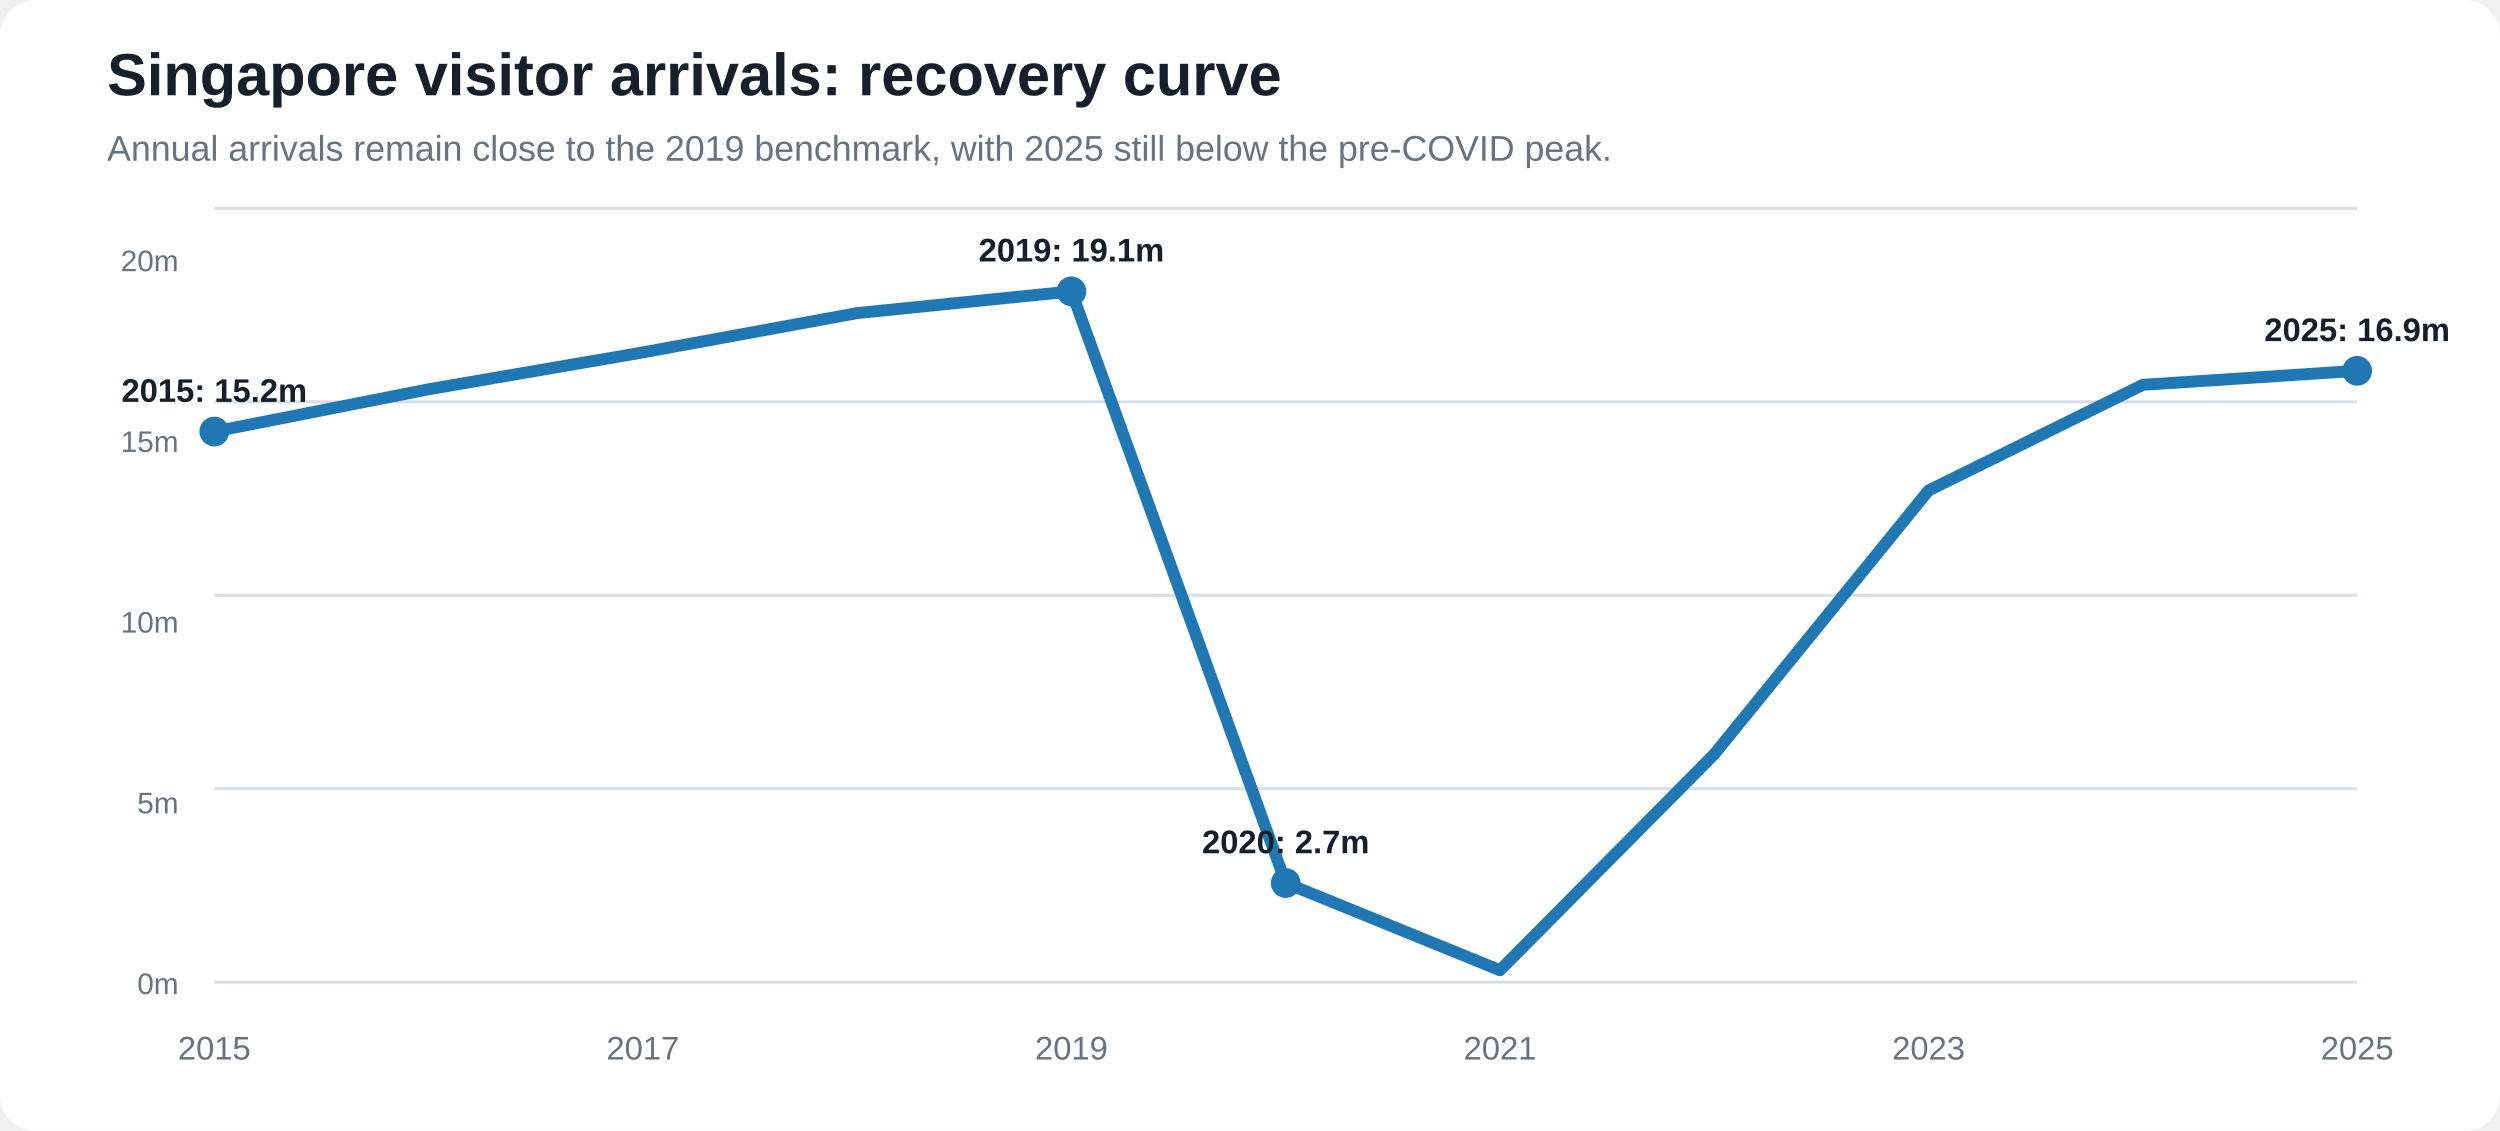
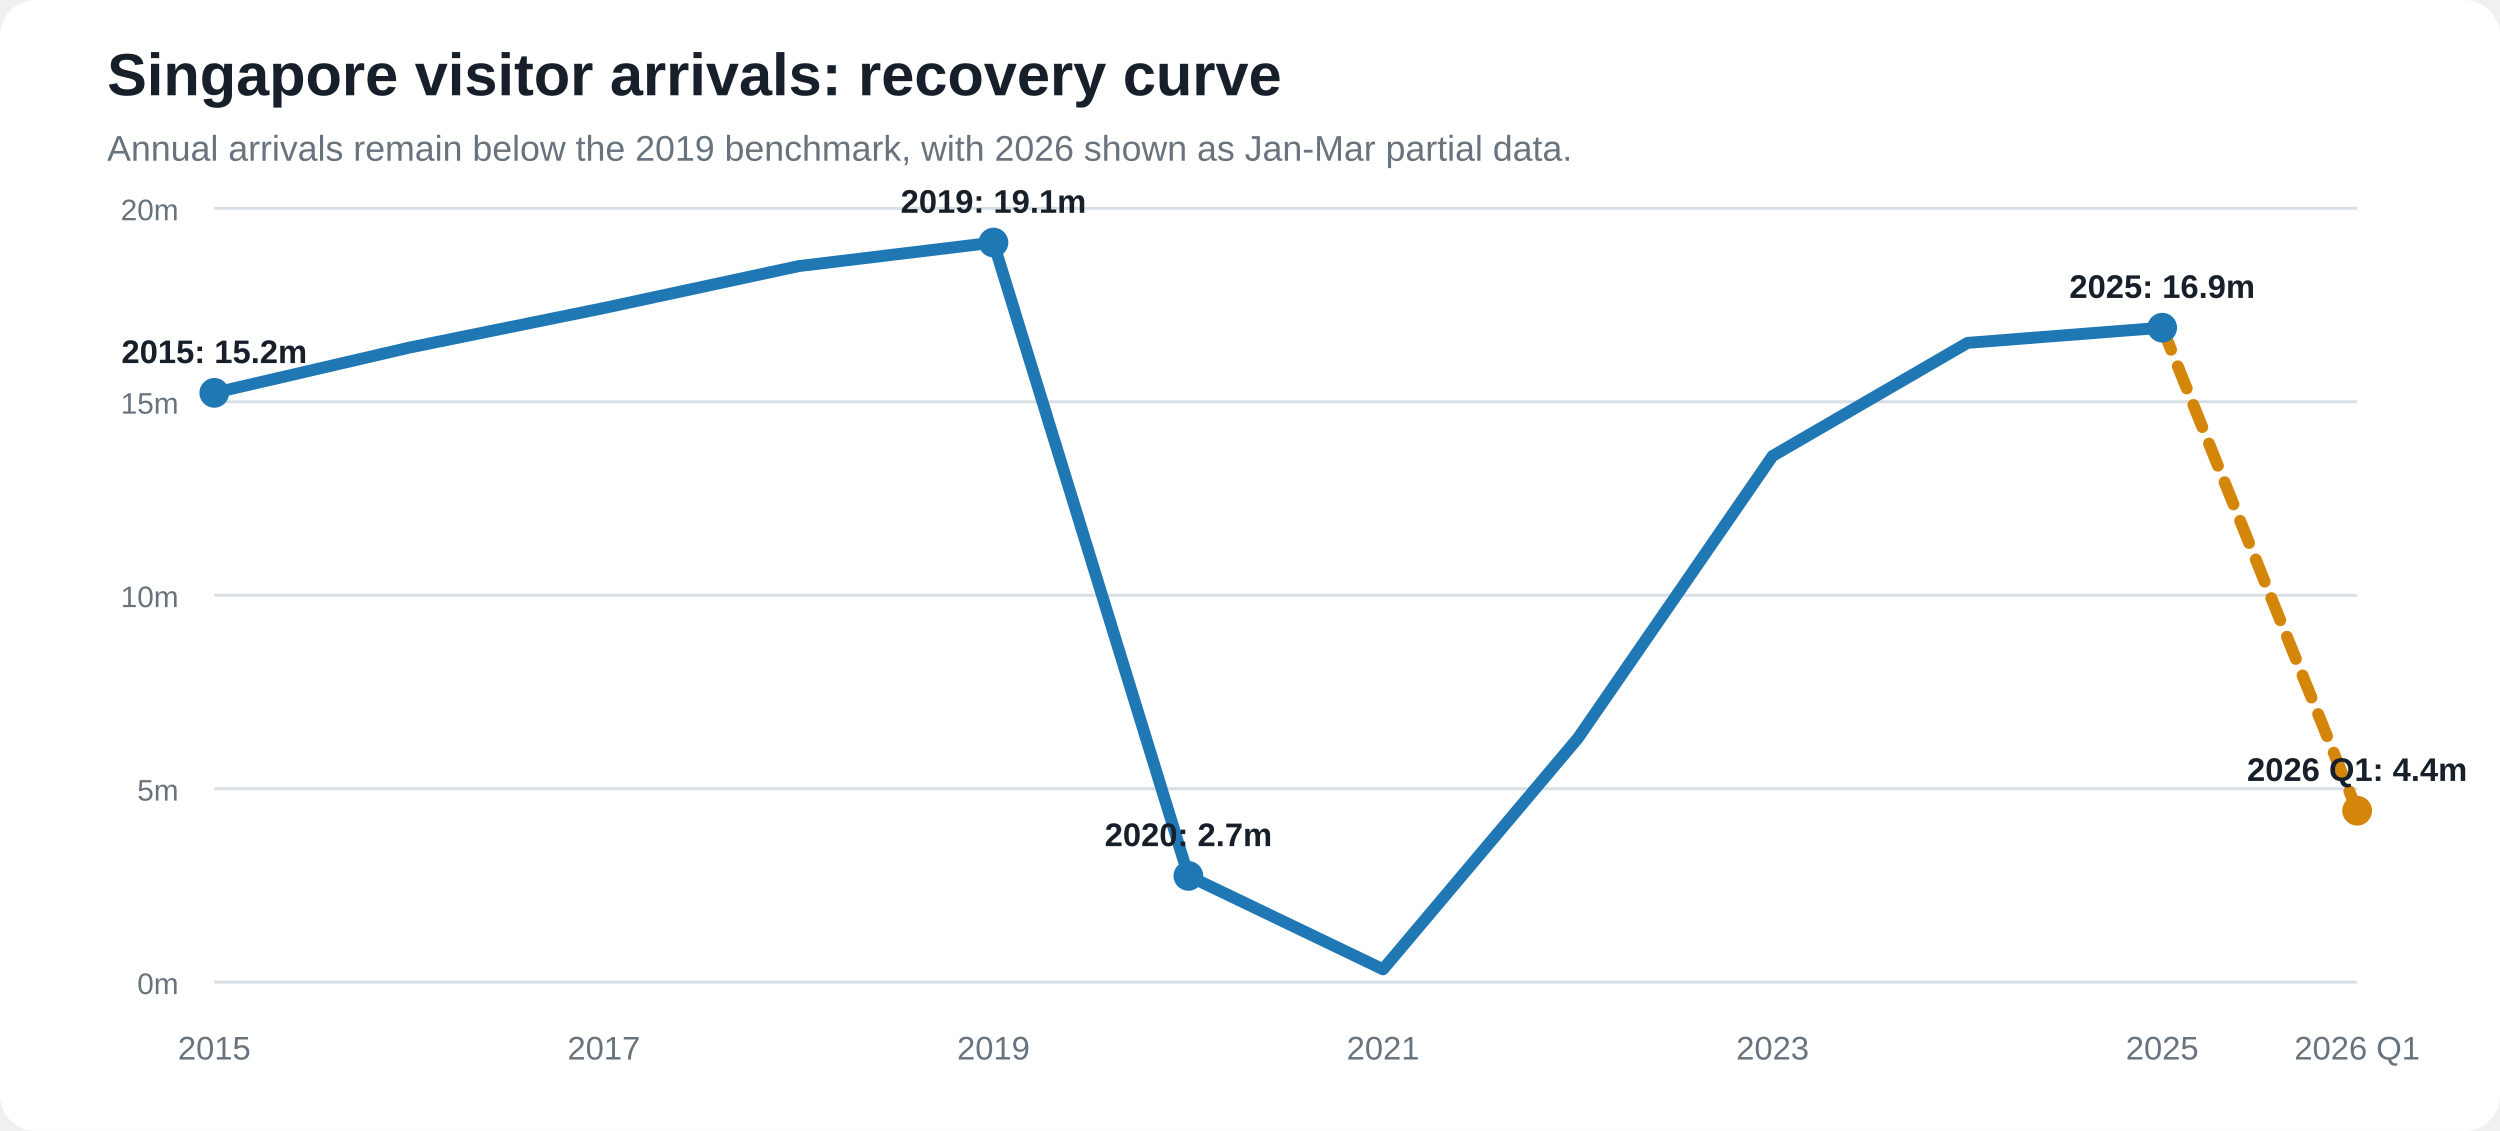
<svg xmlns="http://www.w3.org/2000/svg" viewBox="0 0 840 380" role="img">
  <rect width="840" height="380" rx="12" fill="#ffffff" />
  <text x="36" y="32" font-family="Arial, sans-serif" font-size="20" font-weight="700" fill="#17202a" text-anchor="start">Singapore visitor arrivals: recovery curve</text>
-   <text x="36" y="54" font-family="Arial, sans-serif" font-size="12" font-weight="400" fill="#68737d" text-anchor="start">Annual arrivals remain close to the 2019 benchmark, with 2025 still below the pre-COVID peak.</text>
-   <line x1="72" y1="70.0" x2="792" y2="70.0" stroke="#d8dee5" stroke-width="1" />
-   <line x1="72" y1="135.0" x2="792" y2="135.0" stroke="#d8dee5" stroke-width="1" />
-   <line x1="72" y1="200.0" x2="792" y2="200.0" stroke="#d8dee5" stroke-width="1" />
-   <line x1="72" y1="265.0" x2="792" y2="265.0" stroke="#d8dee5" stroke-width="1" />
-   <line x1="72" y1="330.0" x2="792" y2="330.0" stroke="#d8dee5" stroke-width="1" />
-   <path d="M72.0,145.0 L144.0,130.8 L216.0,118.4 L288.0,105.2 L360.0,97.9 L432.0,296.7 L504.0,326.0 L576.0,253.4 L648.0,164.8 L720.0,129.3 L792.0,124.6" fill="none" stroke="#1f77b4" stroke-width="4" stroke-linecap="round" stroke-linejoin="round" />
-   <circle cx="72.0" cy="145.0" r="5" fill="#1f77b4" />
-   <text x="72.0" y="135.031" font-family="Arial, sans-serif" font-size="11" font-weight="700" fill="#17202a" text-anchor="middle">2015: 15.2m</text>
-   <circle cx="360.0" cy="97.9" r="5" fill="#1f77b4" />
-   <text x="360.0" y="87.857" font-family="Arial, sans-serif" font-size="11" font-weight="700" fill="#17202a" text-anchor="middle">2019: 19.1m</text>
-   <circle cx="432.0" cy="296.7" r="5" fill="#1f77b4" />
-   <text x="432.0" y="286.696" font-family="Arial, sans-serif" font-size="11" font-weight="700" fill="#17202a" text-anchor="middle">2020: 2.7m</text>
-   <circle cx="792.0" cy="124.6" r="5" fill="#1f77b4" />
-   <text x="792.0" y="114.619" font-family="Arial, sans-serif" font-size="11" font-weight="700" fill="#17202a" text-anchor="middle">2025: 16.9m</text>
+   <text x="36" y="54" font-family="Arial, sans-serif" font-size="12" font-weight="400" fill="#68737d" text-anchor="start">Annual arrivals remain below the 2019 benchmark, with 2026 shown as Jan-Mar partial data.</text>
+   <line x1="72" y1="70" x2="792" y2="70" stroke="#d8dee5" stroke-width="1" />
+   <line x1="72" y1="135" x2="792" y2="135" stroke="#d8dee5" stroke-width="1" />
+   <line x1="72" y1="200" x2="792" y2="200" stroke="#d8dee5" stroke-width="1" />
+   <line x1="72" y1="265" x2="792" y2="265" stroke="#d8dee5" stroke-width="1" />
+   <line x1="72" y1="330" x2="792" y2="330" stroke="#d8dee5" stroke-width="1" />
+   <path d="M72.0,132.0 L137.5,116.8 L202.9,103.5 L268.4,89.4 L333.8,81.5 L399.3,294.3 L464.7,325.7 L530.2,248.0 L595.6,153.2 L661.1,115.2 L726.5,110.1" fill="none" stroke="#1f77b4" stroke-width="4" stroke-linecap="round" stroke-linejoin="round" />
+   <path d="M726.5,110.1 L792.0,272.4" fill="none" stroke="#d4860b" stroke-width="4" stroke-linecap="round" stroke-dasharray="8 6" />
+   <circle cx="72.0" cy="132.0" r="5" fill="#1f77b4" />
+   <text x="72.0" y="122.0" font-family="Arial, sans-serif" font-size="11" font-weight="700" fill="#17202a" text-anchor="middle">2015: 15.2m</text>
+   <circle cx="333.8" cy="81.5" r="5" fill="#1f77b4" />
+   <text x="333.8" y="71.5" font-family="Arial, sans-serif" font-size="11" font-weight="700" fill="#17202a" text-anchor="middle">2019: 19.1m</text>
+   <circle cx="399.3" cy="294.3" r="5" fill="#1f77b4" />
+   <text x="399.3" y="284.3" font-family="Arial, sans-serif" font-size="11" font-weight="700" fill="#17202a" text-anchor="middle">2020: 2.7m</text>
+   <circle cx="726.5" cy="110.1" r="5" fill="#1f77b4" />
+   <text x="726.5" y="100.1" font-family="Arial, sans-serif" font-size="11" font-weight="700" fill="#17202a" text-anchor="middle">2025: 16.9m</text>
+   <circle cx="792.0" cy="272.4" r="5" fill="#d4860b" />
+   <text x="792.0" y="262.4" font-family="Arial, sans-serif" font-size="11" font-weight="700" fill="#17202a" text-anchor="middle">2026 Q1: 4.4m</text>
  <text x="72.0" y="356" font-family="Arial, sans-serif" font-size="11" font-weight="400" fill="#68737d" text-anchor="middle">2015</text>
-   <text x="216.0" y="356" font-family="Arial, sans-serif" font-size="11" font-weight="400" fill="#68737d" text-anchor="middle">2017</text>
-   <text x="360.0" y="356" font-family="Arial, sans-serif" font-size="11" font-weight="400" fill="#68737d" text-anchor="middle">2019</text>
-   <text x="504.0" y="356" font-family="Arial, sans-serif" font-size="11" font-weight="400" fill="#68737d" text-anchor="middle">2021</text>
-   <text x="648.0" y="356" font-family="Arial, sans-serif" font-size="11" font-weight="400" fill="#68737d" text-anchor="middle">2023</text>
-   <text x="792.0" y="356" font-family="Arial, sans-serif" font-size="11" font-weight="400" fill="#68737d" text-anchor="middle">2025</text>
-   <text x="60" y="334.0" font-family="Arial, sans-serif" font-size="10" font-weight="400" fill="#68737d" text-anchor="end">0m</text>
-   <text x="60" y="273.281" font-family="Arial, sans-serif" font-size="10" font-weight="400" fill="#68737d" text-anchor="end">5m</text>
-   <text x="60" y="212.561" font-family="Arial, sans-serif" font-size="10" font-weight="400" fill="#68737d" text-anchor="end">10m</text>
-   <text x="60" y="151.842" font-family="Arial, sans-serif" font-size="10" font-weight="400" fill="#68737d" text-anchor="end">15m</text>
-   <text x="60" y="91.122" font-family="Arial, sans-serif" font-size="10" font-weight="400" fill="#68737d" text-anchor="end">20m</text>
+   <text x="202.9" y="356" font-family="Arial, sans-serif" font-size="11" font-weight="400" fill="#68737d" text-anchor="middle">2017</text>
+   <text x="333.8" y="356" font-family="Arial, sans-serif" font-size="11" font-weight="400" fill="#68737d" text-anchor="middle">2019</text>
+   <text x="464.7" y="356" font-family="Arial, sans-serif" font-size="11" font-weight="400" fill="#68737d" text-anchor="middle">2021</text>
+   <text x="595.6" y="356" font-family="Arial, sans-serif" font-size="11" font-weight="400" fill="#68737d" text-anchor="middle">2023</text>
+   <text x="726.5" y="356" font-family="Arial, sans-serif" font-size="11" font-weight="400" fill="#68737d" text-anchor="middle">2025</text>
+   <text x="792.0" y="356" font-family="Arial, sans-serif" font-size="11" font-weight="400" fill="#68737d" text-anchor="middle">2026 Q1</text>
+   <text x="60" y="334" font-family="Arial, sans-serif" font-size="10" font-weight="400" fill="#68737d" text-anchor="end">0m</text>
+   <text x="60" y="269" font-family="Arial, sans-serif" font-size="10" font-weight="400" fill="#68737d" text-anchor="end">5m</text>
+   <text x="60" y="204" font-family="Arial, sans-serif" font-size="10" font-weight="400" fill="#68737d" text-anchor="end">10m</text>
+   <text x="60" y="139" font-family="Arial, sans-serif" font-size="10" font-weight="400" fill="#68737d" text-anchor="end">15m</text>
+   <text x="60" y="74" font-family="Arial, sans-serif" font-size="10" font-weight="400" fill="#68737d" text-anchor="end">20m</text>
</svg>
